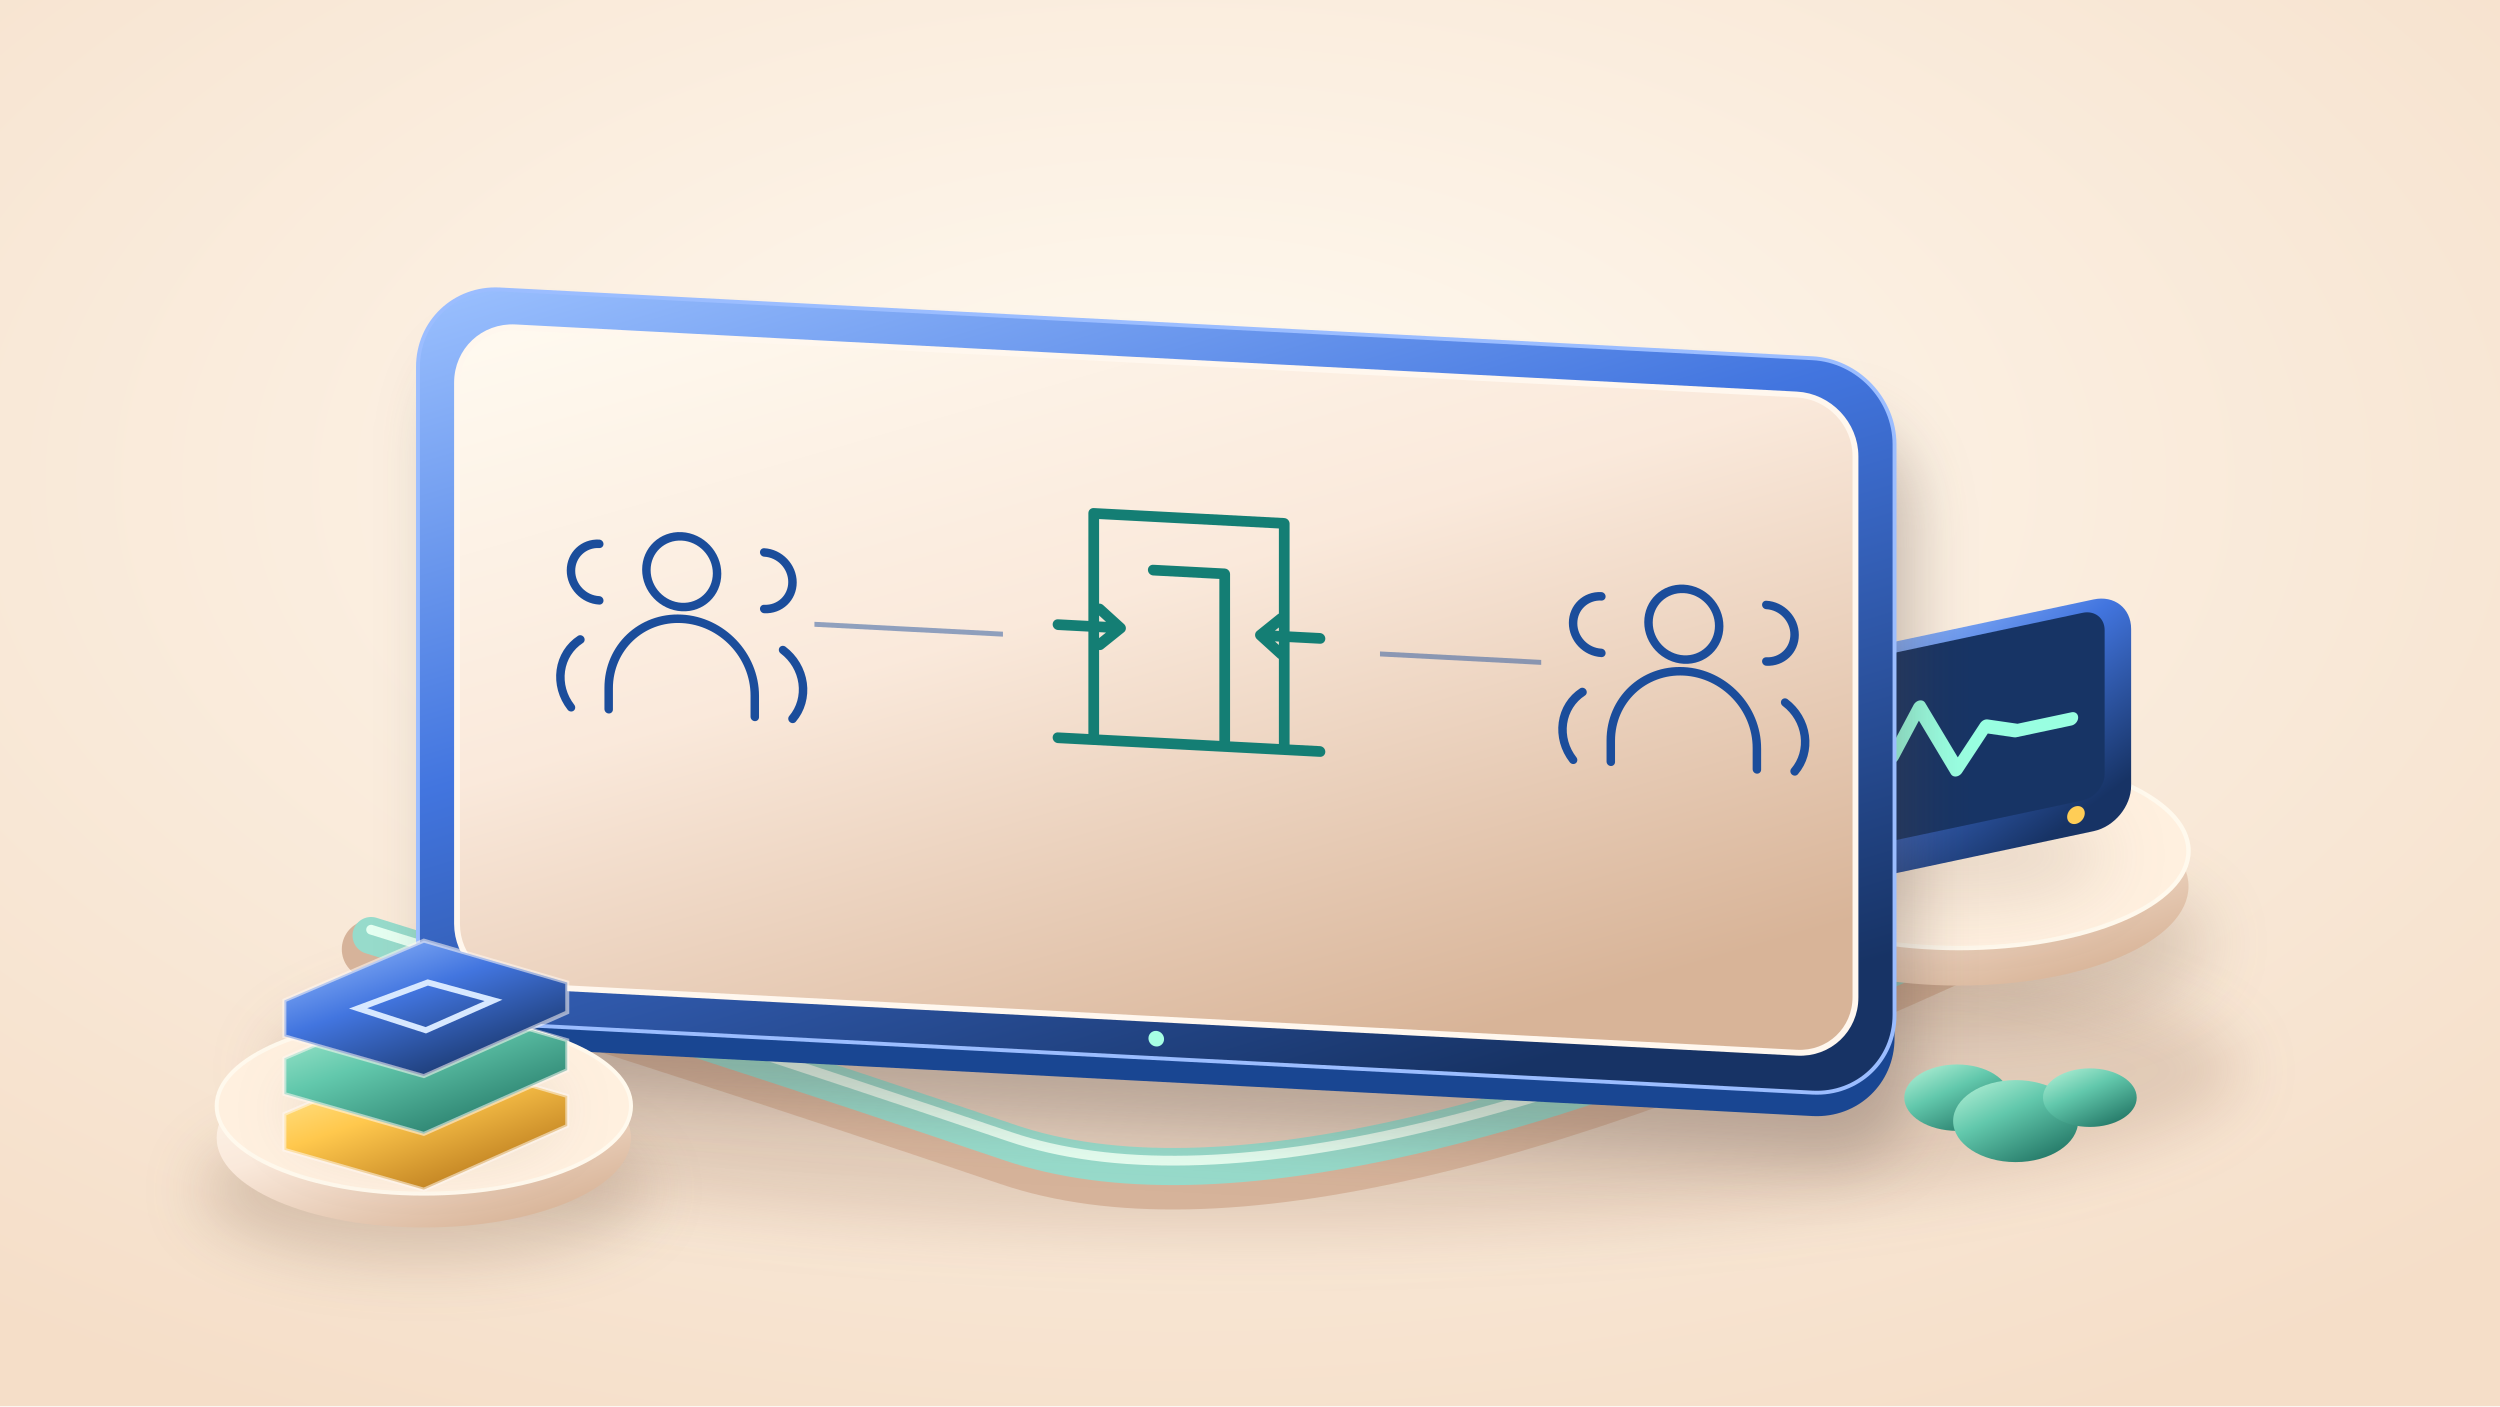
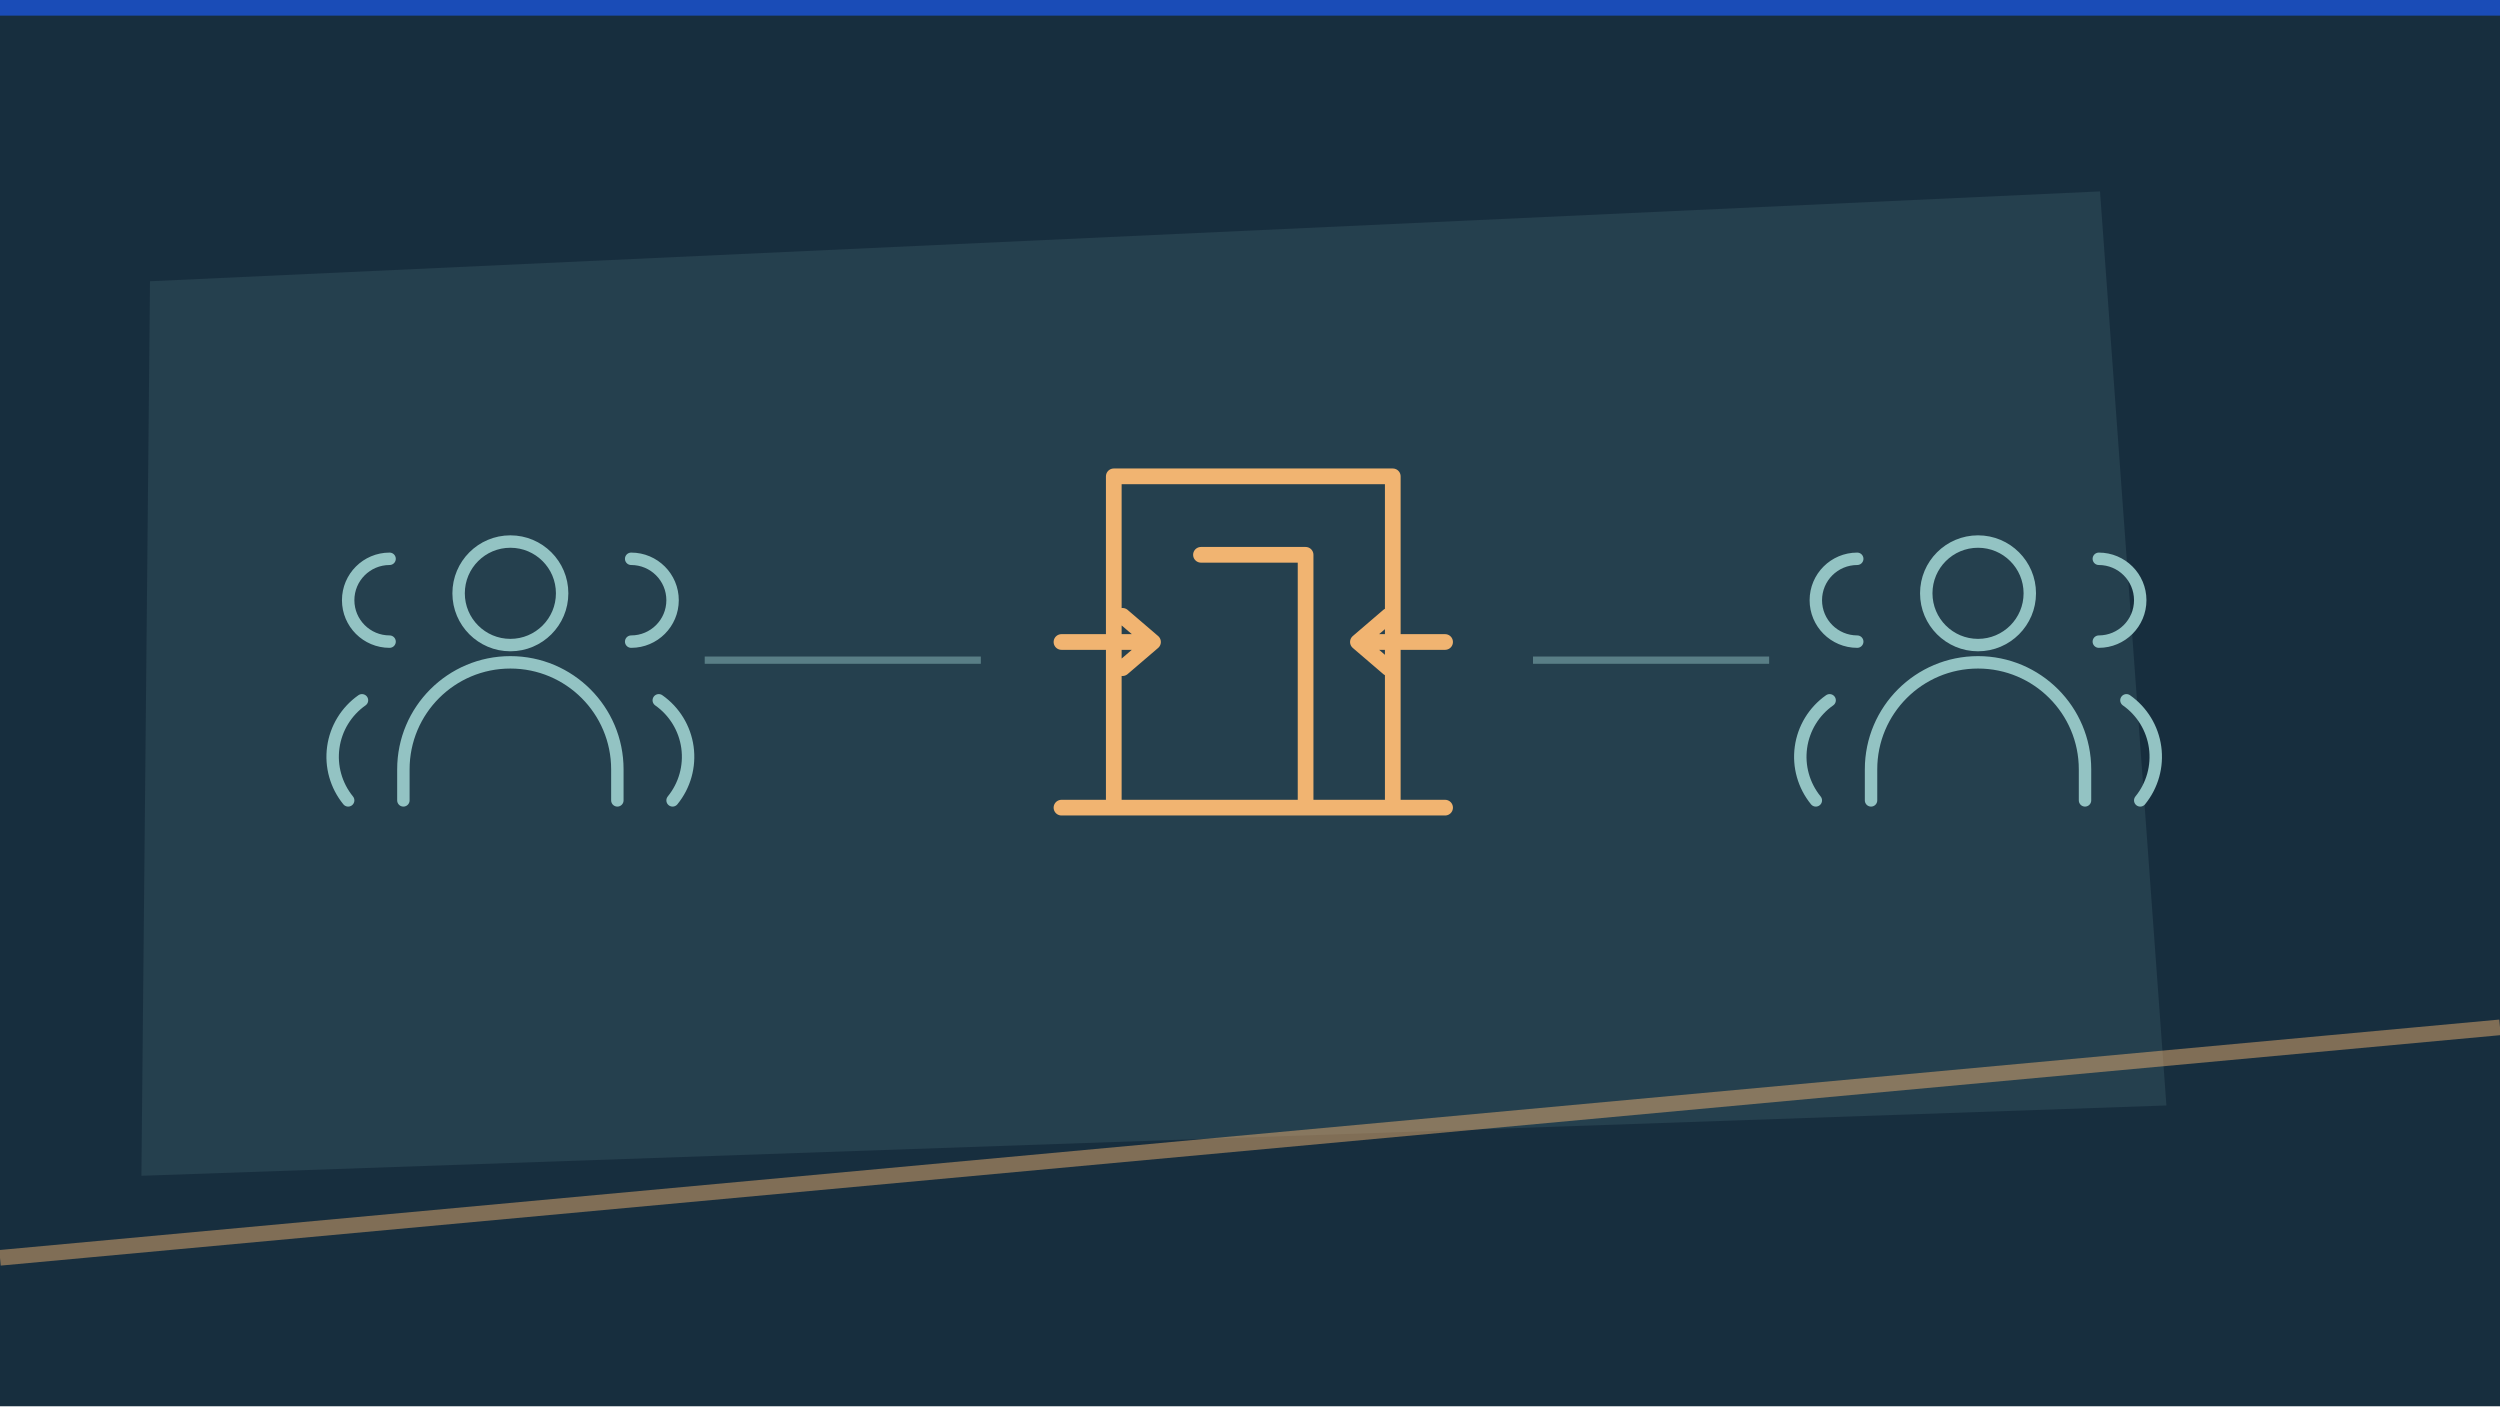
- <svg xmlns="http://www.w3.org/2000/svg" width="1280" height="720" viewBox="0 0 1280 720" preserveAspectRatio="xMidYMid slice">
+ <svg xmlns="http://www.w3.org/2000/svg" viewBox="0 0 1280 720" width="1280" height="720" role="img" aria-label="Conceptual illustration for Designing an Internal Developer Platform: Abstraction Layers, Golden Paths, and the Governance Balance: Developer, Platform, Golden path." preserveAspectRatio="xMidYMid meet" data-article-art="platform-eng-idp-design" data-art-scene="platform" data-composition="paper-workbench">
  <defs>
-     <linearGradient id="blue" x2="0.72" y2="1">
-       <stop stop-color="#9dc2ff" />
-       <stop offset=".46" stop-color="#4275df" />
-       <stop offset="1" stop-color="#173365" />
-     </linearGradient>
-     <linearGradient id="mint" x2="0.72" y2="1">
-       <stop stop-color="#bbf4da" />
-       <stop offset=".46" stop-color="#62c8ac" />
-       <stop offset="1" stop-color="#257968" />
-     </linearGradient>
-     <linearGradient id="gold" x2="0.72" y2="1">
-       <stop stop-color="#fff0a8" />
-       <stop offset=".46" stop-color="#ffc84d" />
-       <stop offset="1" stop-color="#b7771b" />
-     </linearGradient>
-     <linearGradient id="cream" x2="0.72" y2="1">
-       <stop stop-color="#fffaf0" />
-       <stop offset=".46" stop-color="#fae9db" />
-       <stop offset="1" stop-color="#d8b498" />
-     </linearGradient>
-     <radialGradient id="paper" cx=".47" cy=".34" r=".76">
-       <stop stop-color="#fffaf1" />
-       <stop offset="1" stop-color="#f5dec8" />
-     </radialGradient>
-     <filter id="blur" x="-.4" y="-.8" width="1.8" height="2.6">
-       <feGaussianBlur stdDeviation="15" />
-     </filter>
+     <clipPath id="cpcover-platform-eng-idp-design">
+       <rect width="1280" height="720" />
+     </clipPath>
  </defs>
-   <rect width="1280" height="720" fill="url(#paper)" />
-   <ellipse cx="642" cy="548" rx="505" ry="82" fill="#80523a" opacity=".18" filter="url(#blur)" />
-   <path d="M190 486Q361 539 517 592T1042 469" fill="none" stroke="#d6b39a" stroke-width="30" stroke-linecap="round" />
-   <path d="M190 479Q361 532 517 585T1042 462" fill="none" stroke="#97dbcb" stroke-width="19" stroke-linecap="round" />
-   <path d="M190 476Q361 529 517 582T1042 459" fill="none" stroke="#e5fff1" stroke-width="5" stroke-linecap="round" />
-   <g transform="translate(1003 421) scale(1.13)">
-     <ellipse cy="55" rx="112" ry="35" fill="#71523e" opacity=".24" filter="url(#blur)" />
-     <ellipse cy="29" rx="104" ry="45" fill="url(#cream)" />
-     <ellipse cy="13" rx="104" ry="44" fill="#fff0df" stroke="#fff9ed" stroke-width="2" />
-     <ellipse rx="68" ry="23" cy="15" fill="#7f6559" opacity=".16" filter="url(#blur)" />
-     <g transform="skewY(-12)">
-       <rect x="-65" y="-88" width="143" height="105" rx="17" fill="url(#blue)" />
-       <rect x="-59" y="-83" width="125" height="85" rx="10" fill="#173465" />
-       <path d="M-48-36h18l12-20 17 32 13-17 14 5h25" fill="none" stroke="#99ffe1" stroke-width="6" stroke-linecap="round" stroke-linejoin="round" />
-       <circle cx="53" cy="8" r="4" fill="#ffcd56" />
+   <g clip-path="url(#cpcover-platform-eng-idp-design)">
+     <rect width="1280" height="720" fill="#172e3e" />
+     <g transform="translate(0 0) scale(2)">
+       <path d="M38.4 72l499.2 -23 17 234-518.4 18z" fill="#93c3c3" opacity=".12" />
+       <path d="M0 322L640 263" fill="none" stroke="#f1b471" stroke-width="4" stroke-opacity=".48" />
+       <path d="M0 0h640v4H0z" fill="#1b4fc4" opacity=".9" />
+       <g transform="translate(53 76) scale(0.93)">
+         <g transform="translate(36 55) scale(0.95)">
+           <g fill="none" stroke="#93c3c3" stroke-width="3.6" stroke-linecap="round" stroke-linejoin="round">
+             <circle cx="50" cy="28" r="15" />
+             <path d="M19 88v-9a31 31 0 0162 0v9 M15 18a12 12 0 000 24M85 18a12 12 0 010 24M7 59a20 20 0 00-4 29m90-29a20 20 0 014 29" />
+           </g>
+         </g>
+         <g transform="translate(228 35) scale(1.2)">
+           <g fill="none" stroke="#f1b471" stroke-width="3.6" stroke-linecap="round" stroke-linejoin="round">
+             <path d="M18 88V12h64v76M38 30h24v58M6 88h88 M6 50h20m48 0h20 M20 44l7 6-7 6m61-12l-7 6 7 6" />
+           </g>
+         </g>
+         <g transform="translate(440 55) scale(0.95)">
+           <g fill="none" stroke="#93c3c3" stroke-width="3.6" stroke-linecap="round" stroke-linejoin="round">
+             <circle cx="50" cy="28" r="15" />
+             <path d="M19 88v-9a31 31 0 0162 0v9 M15 18a12 12 0 000 24M85 18a12 12 0 010 24M7 59a20 20 0 00-4 29m90-29a20 20 0 014 29" />
+           </g>
+         </g>
+         <path d="M137 100L213 100" stroke="#93c3c3" stroke-width="2" opacity=".48" fill="none" />
+         <path d="M365 100L430 100" stroke="#93c3c3" stroke-width="2" opacity=".48" fill="none" />
+       </g>
    </g>
  </g>
-   <g transform="translate(214 146) skewY(3)">
-     <rect x="10" y="33" width="756" height="376" rx="42" fill="#54433a" opacity=".30" filter="url(#blur)" />
-     <rect x="0" y="12" width="756" height="376" rx="42" fill="#194692" />
-     <rect width="756" height="376" rx="42" fill="url(#blue)" stroke="#9bbdff" stroke-width="2" />
-     <rect x="20" y="19" width="716" height="337" rx="30" fill="url(#cream)" stroke="#fff7ee" stroke-width="3" />
-     <g transform="translate(29 36) scale(1.27)">
-       <g transform="translate(36 55) scale(0.95)">
-         <g fill="none" stroke="#1b4d9b" stroke-width="3.6" stroke-linecap="round" stroke-linejoin="round">
-           <circle cx="50" cy="28" r="15" />
-           <path d="M19 88v-9a31 31 0 0162 0v9 M15 18a12 12 0 000 24M85 18a12 12 0 010 24M7 59a20 20 0 00-4 29m90-29a20 20 0 014 29" />
-         </g>
-       </g>
-       <g transform="translate(228 35) scale(1.2)">
-         <g fill="none" stroke="#147e74" stroke-width="3.6" stroke-linecap="round" stroke-linejoin="round">
-           <path d="M18 88V12h64v76M38 30h24v58M6 88h88 M6 50h20m48 0h20 M20 44l7 6-7 6m61-12l-7 6 7 6" />
-         </g>
-       </g>
-       <g transform="translate(440 55) scale(0.95)">
-         <g fill="none" stroke="#1b4d9b" stroke-width="3.6" stroke-linecap="round" stroke-linejoin="round">
-           <circle cx="50" cy="28" r="15" />
-           <path d="M19 88v-9a31 31 0 0162 0v9 M15 18a12 12 0 000 24M85 18a12 12 0 010 24M7 59a20 20 0 00-4 29m90-29a20 20 0 014 29" />
-         </g>
-       </g>
-       <path d="M137 100L213 100" stroke="#1b4d9b" stroke-width="2" opacity=".48" fill="none" />
-       <path d="M365 100L430 100" stroke="#1b4d9b" stroke-width="2" opacity=".48" fill="none" />
-     </g>
-     <circle cx="378" cy="366" r="4" fill="#a6ffe4" />
-   </g>
-   <g transform="translate(217 553) scale(1.02)">
-     <ellipse cy="55" rx="112" ry="35" fill="#71523e" opacity=".24" filter="url(#blur)" />
-     <ellipse cy="29" rx="104" ry="45" fill="url(#cream)" />
-     <ellipse cy="13" rx="104" ry="44" fill="#fff0df" stroke="#fff9ed" stroke-width="2" />
-     <ellipse rx="68" ry="23" cy="15" fill="#7f6559" opacity=".16" filter="url(#blur)" />
-     <path d="M-70 17l70-30 72 21v15L0 55l-70-20z" fill="url(#gold)" stroke="#fff8f1" stroke-opacity=".55" stroke-width="2" />
-     <path d="M-70 -11l70-30 72 21v15L0 27l-70-20z" fill="url(#mint)" stroke="#fff8f1" stroke-opacity=".55" stroke-width="2" />
-     <path d="M-70 -40l70-30 72 21v15L0 -2l-70-20z" fill="url(#blue)" stroke="#fff8f1" stroke-opacity=".55" stroke-width="2" />
-     <path d="M-33-36l35-13 33 9-34 15z" fill="none" stroke="#d7e8ff" stroke-width="3" />
-   </g>
-   <g fill="url(#mint)">
-     <ellipse cx="1002" cy="562" rx="27" ry="17" />
-     <ellipse cx="1032" cy="574" rx="32" ry="21" />
-     <ellipse cx="1070" cy="562" rx="24" ry="15" />
-   </g>
</svg>
